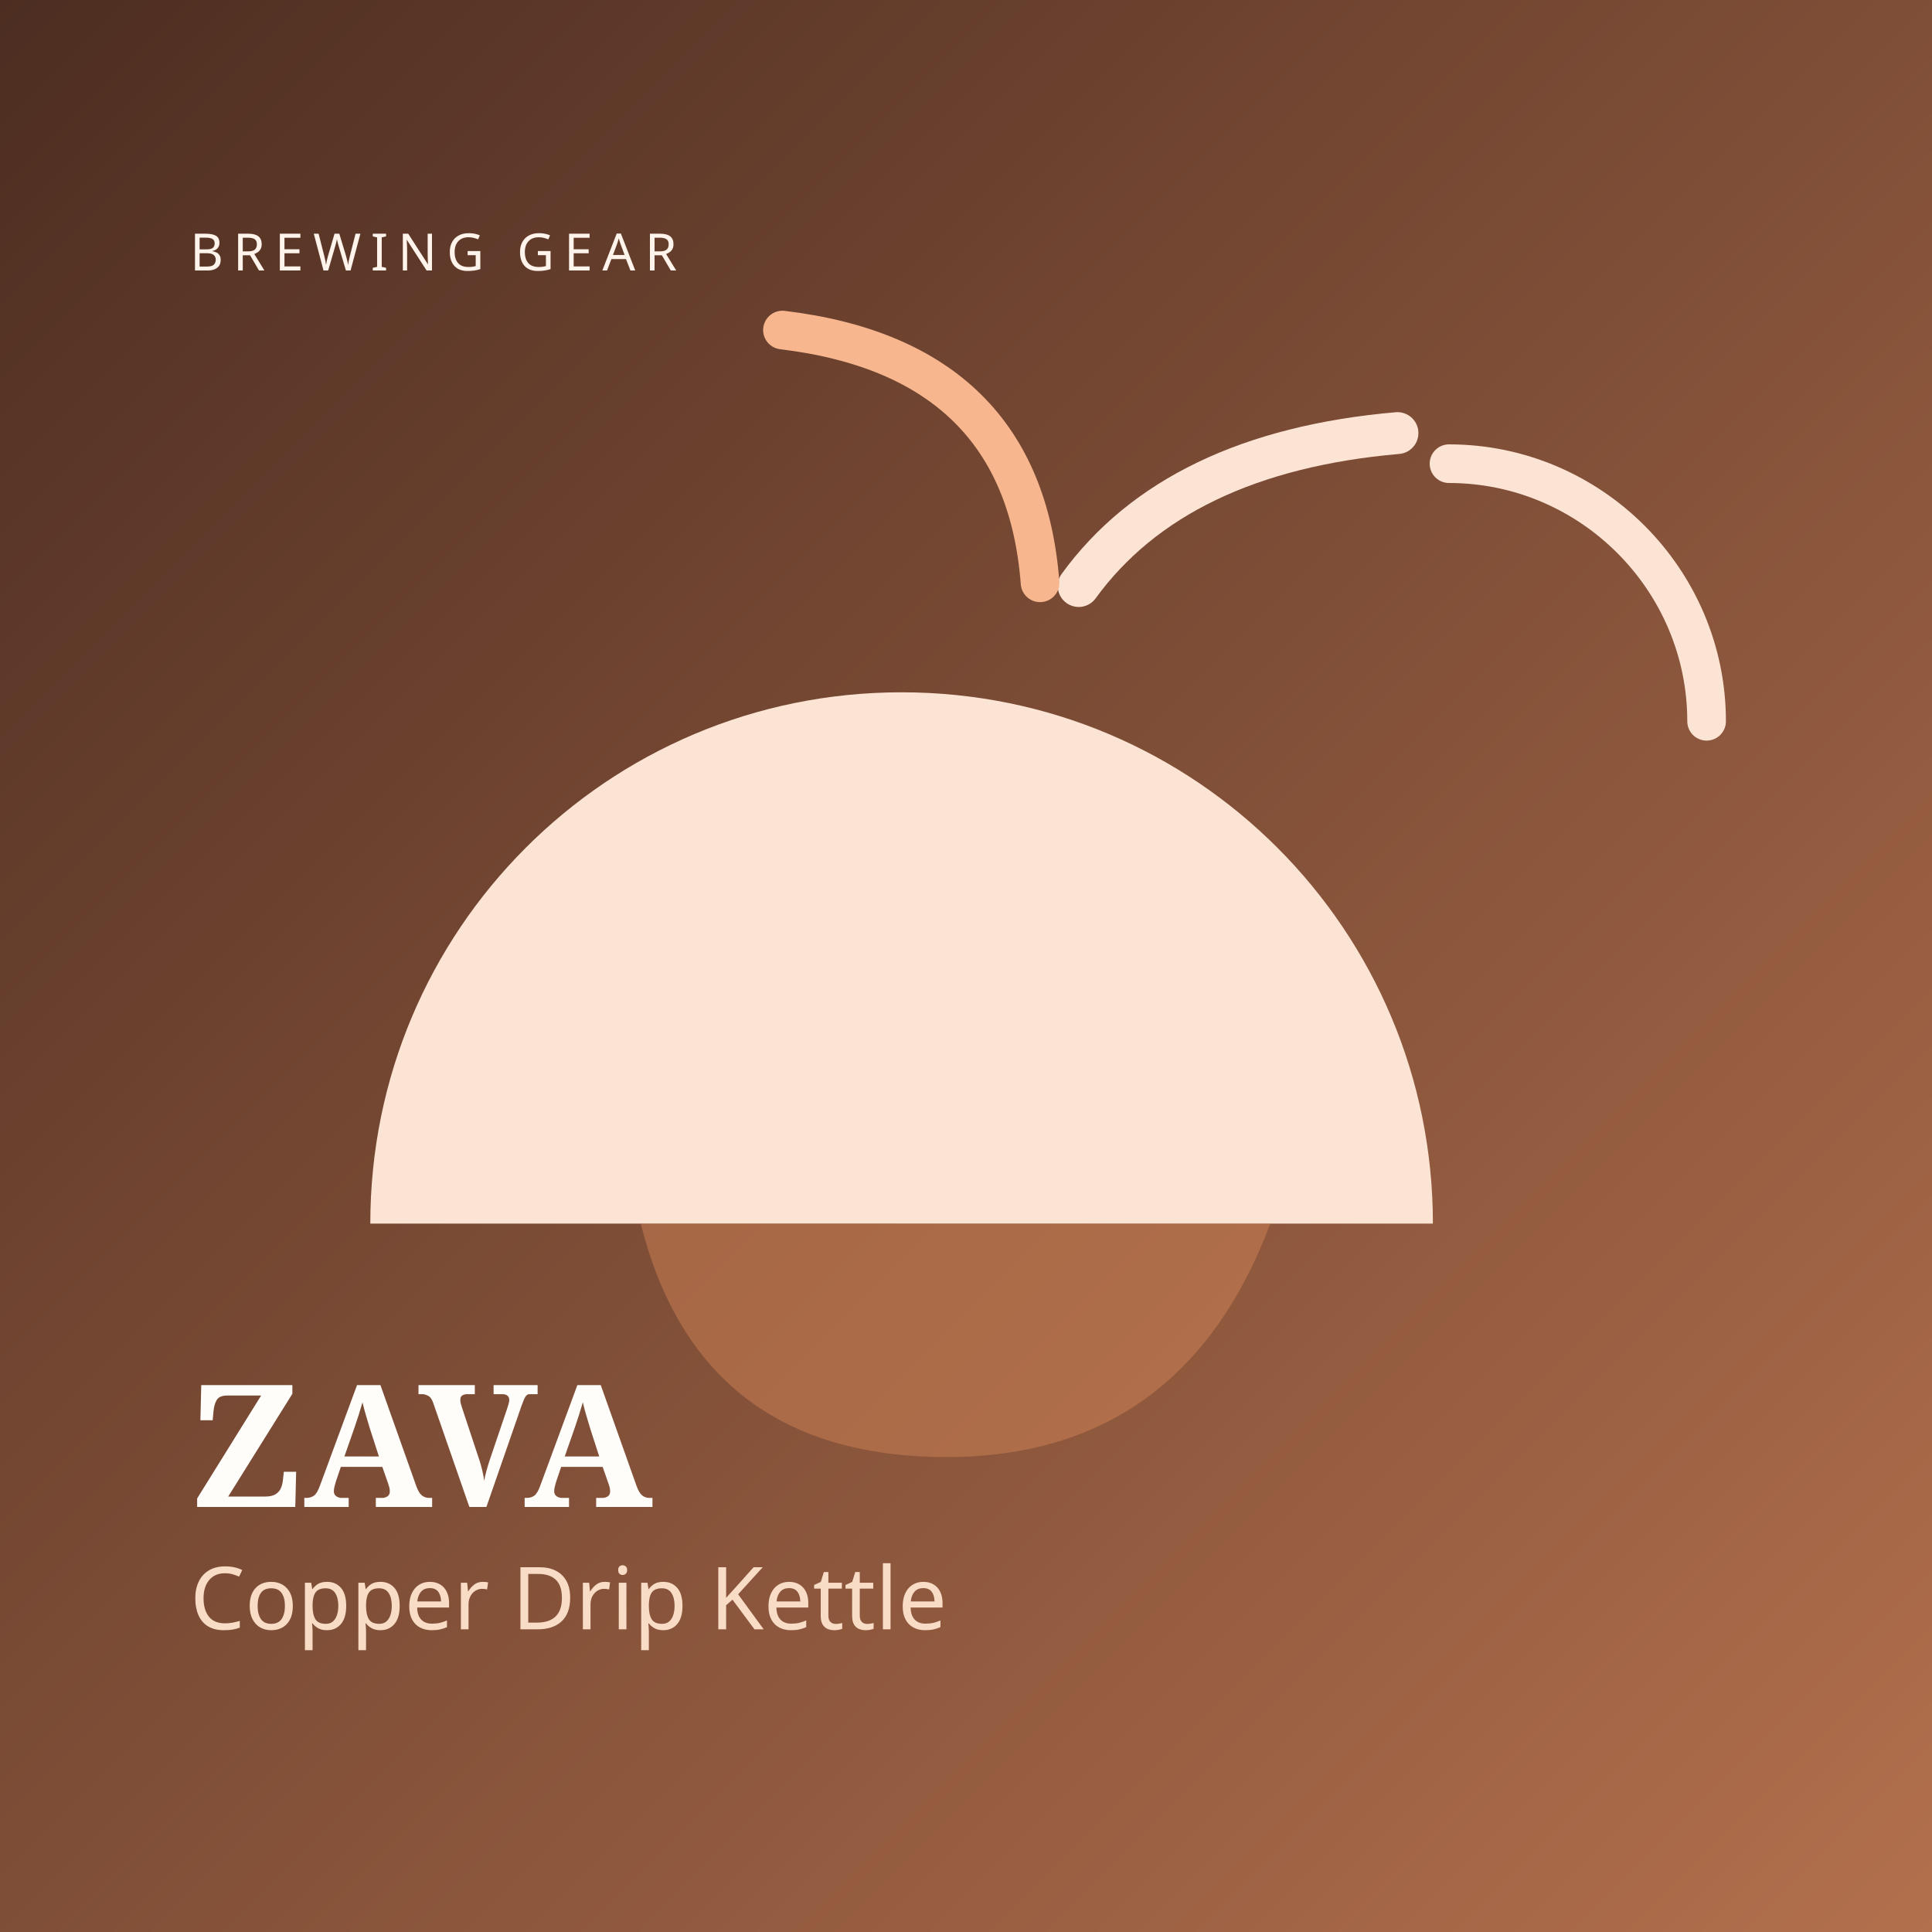
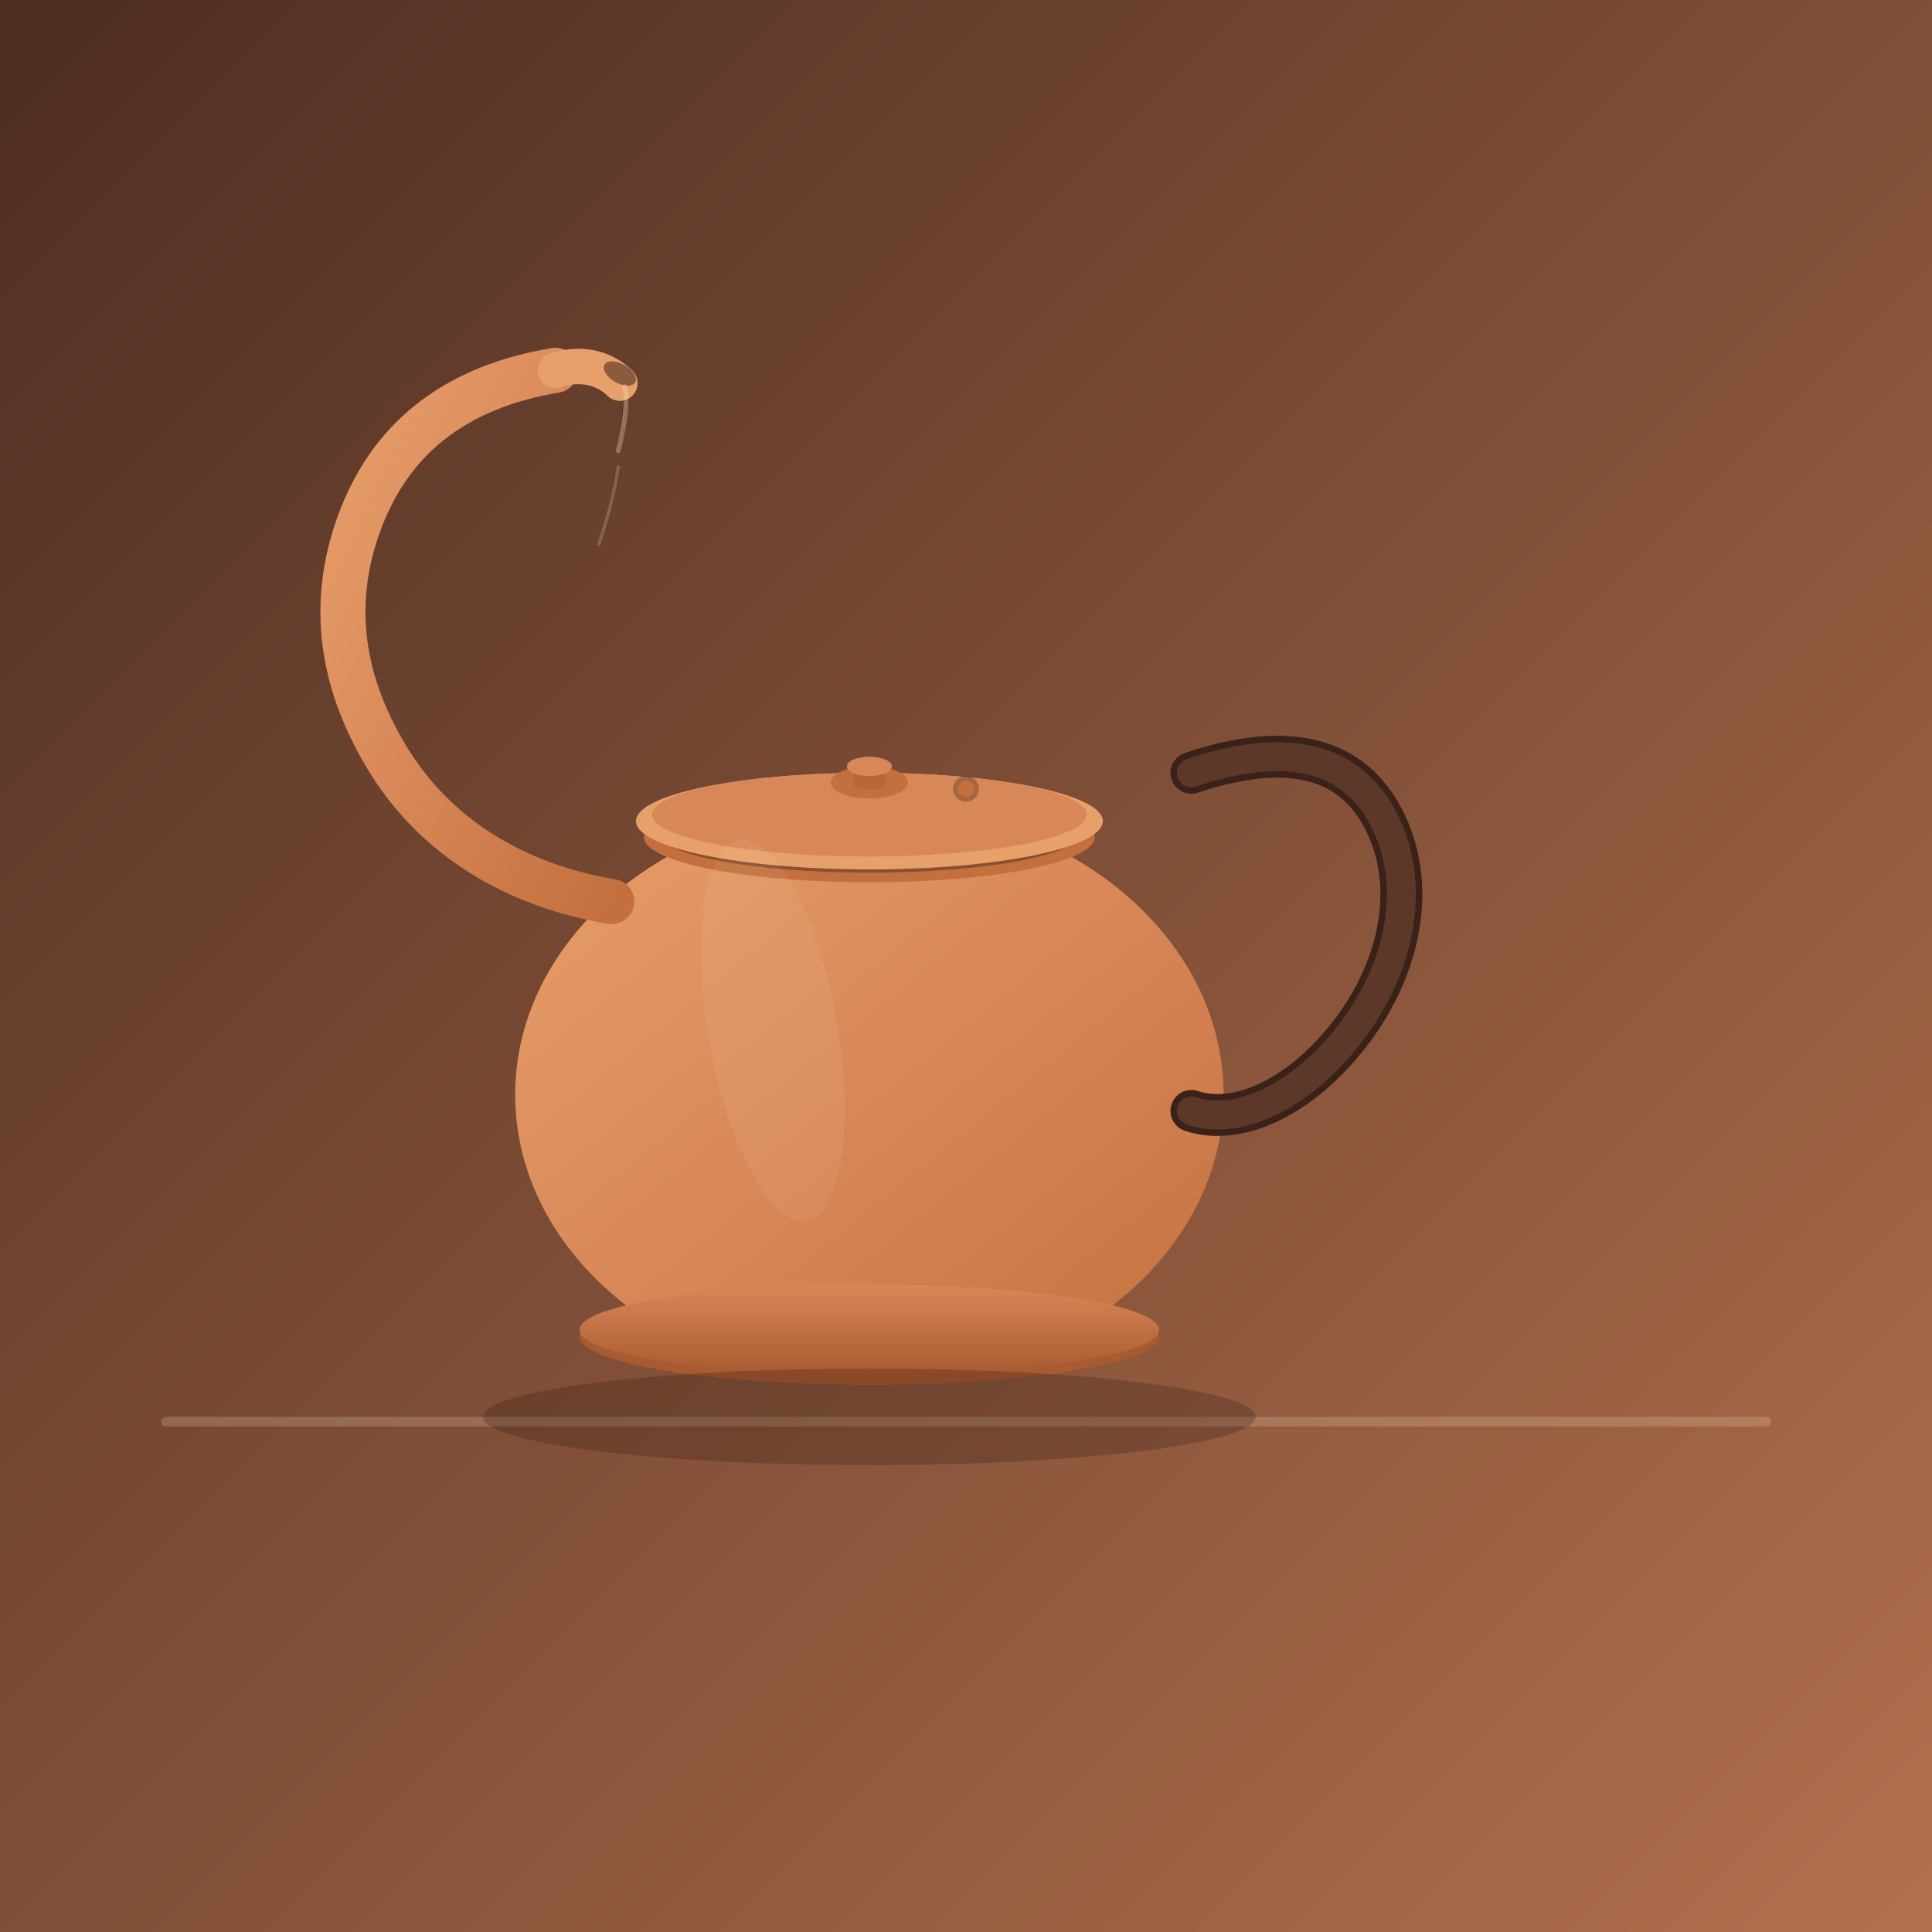
<svg xmlns="http://www.w3.org/2000/svg" viewBox="0 0 1200 1200" role="img" aria-label="Zava Copper Drip Kettle">
  <defs>
    <linearGradient id="bg" x1="0" y1="0" x2="1" y2="1">
      <stop offset="0%" stop-color="#4c2d21" />
      <stop offset="100%" stop-color="#b3704d" />
    </linearGradient>
+     <linearGradient id="copper" x1="0" y1="0" x2="1" y2="1">
+       <stop offset="0%" stop-color="#e8a06a" />
+       <stop offset="50%" stop-color="#d88758" />
+       <stop offset="100%" stop-color="#c4703e" />
+     </linearGradient>
+     <linearGradient id="copperDark" x1="0" y1="0" x2="0" y2="1">
+       <stop offset="0%" stop-color="#d88758" />
+       <stop offset="100%" stop-color="#a85a30" />
+     </linearGradient>
  </defs>
  <rect width="1200" height="1200" fill="url(#bg)" />
-   <path d="M230 760c0-182 147-330 330-330s330 148 330 330H230z" fill="#fbe4d3" />
-   <path d="M670 364c40-55 106-87 198-95" fill="none" stroke="#fbe4d3" stroke-width="26" stroke-linecap="round" />
-   <path d="M900 288c88 0 160 72 160 160" fill="none" stroke="#fbe4d3" stroke-width="24" stroke-linecap="round" />
-   <path d="M646 362c-7-92-60-145-160-157" fill="none" stroke="#f7b68e" stroke-width="24" stroke-linecap="round" />
-   <path d="M398 760c24 96 87 145 190 145 98 0 165-49 201-145" fill="#d88758" opacity="0.45" />
-   <text x="118" y="168" fill="#fff4eb" font-size="32" font-family="Segoe UI, sans-serif" letter-spacing="6">BREWING GEAR</text>
-   <text x="118" y="936" fill="#fffdf9" font-size="106" font-family="Georgia, serif" font-weight="700">ZAVA</text>
-   <text x="118" y="1012" fill="#f9dcc6" font-size="54" font-family="Segoe UI, sans-serif">Copper Drip Kettle</text>
+   <rect x="100" y="880" width="1000" height="6" rx="3" fill="#fbe4d3" opacity="0.2" />
+   <ellipse cx="540" cy="680" rx="220" ry="180" fill="url(#copper)" />
+   <ellipse cx="540" cy="830" rx="180" ry="30" fill="#a85a30" />
+   <ellipse cx="540" cy="826" rx="180" ry="28" fill="url(#copperDark)" />
+   <ellipse cx="540" cy="520" rx="140" ry="28" fill="#c4703e" />
+   <ellipse cx="540" cy="518" rx="130" ry="24" fill="#4c2d21" opacity="0.5" />
+   <ellipse cx="540" cy="510" rx="145" ry="30" fill="#e8a06a" />
+   <ellipse cx="540" cy="506" rx="135" ry="26" fill="#d88758" />
+   <ellipse cx="540" cy="486" rx="24" ry="10" fill="#c4703e" />
+   <rect x="530" y="476" width="20" height="14" rx="4" fill="#b86838" />
+   <ellipse cx="540" cy="476" rx="14" ry="6" fill="#d88758" />
+   <path d="M380 560c-60-10-110-40-140-90-30-50-35-100-15-150 20-50 60-80 120-90" fill="none" stroke="url(#copper)" stroke-width="28" stroke-linecap="round" />
+   <path d="M345 230c15-5 30-2 40 8" fill="none" stroke="#e8a06a" stroke-width="22" stroke-linecap="round" />
+   <ellipse cx="385" cy="232" rx="11" ry="6" fill="#4c2d21" opacity="0.6" transform="rotate(30 385 232)" />
+   <path d="M388 240c2 10 0 24-4 40" stroke="#fbe4d3" stroke-width="3" opacity="0.3" stroke-linecap="round" />
+   <path d="M384 290c-2 14-6 30-12 48" stroke="#fbe4d3" stroke-width="2" opacity="0.2" stroke-linecap="round" />
+   <path d="M740 480c60-20 100-10 120 30s10 90-20 130c-30 40-70 60-100 50" fill="none" stroke="#3a2218" stroke-width="26" stroke-linecap="round" />
+   <path d="M740 480c60-20 100-10 120 30s10 90-20 130c-30 40-70 60-100 50" fill="none" stroke="#5c3828" stroke-width="18" stroke-linecap="round" />
+   <ellipse cx="480" cy="640" rx="40" ry="120" fill="#fff" opacity="0.06" transform="rotate(-10 480 640)" />
+   <circle cx="600" cy="490" r="8" fill="#2d1810" opacity="0.3" />
+   <circle cx="600" cy="490" r="5" fill="#c4703e" />
+   <ellipse cx="540" cy="880" rx="240" ry="30" fill="#2d1810" opacity="0.25" />
</svg>
